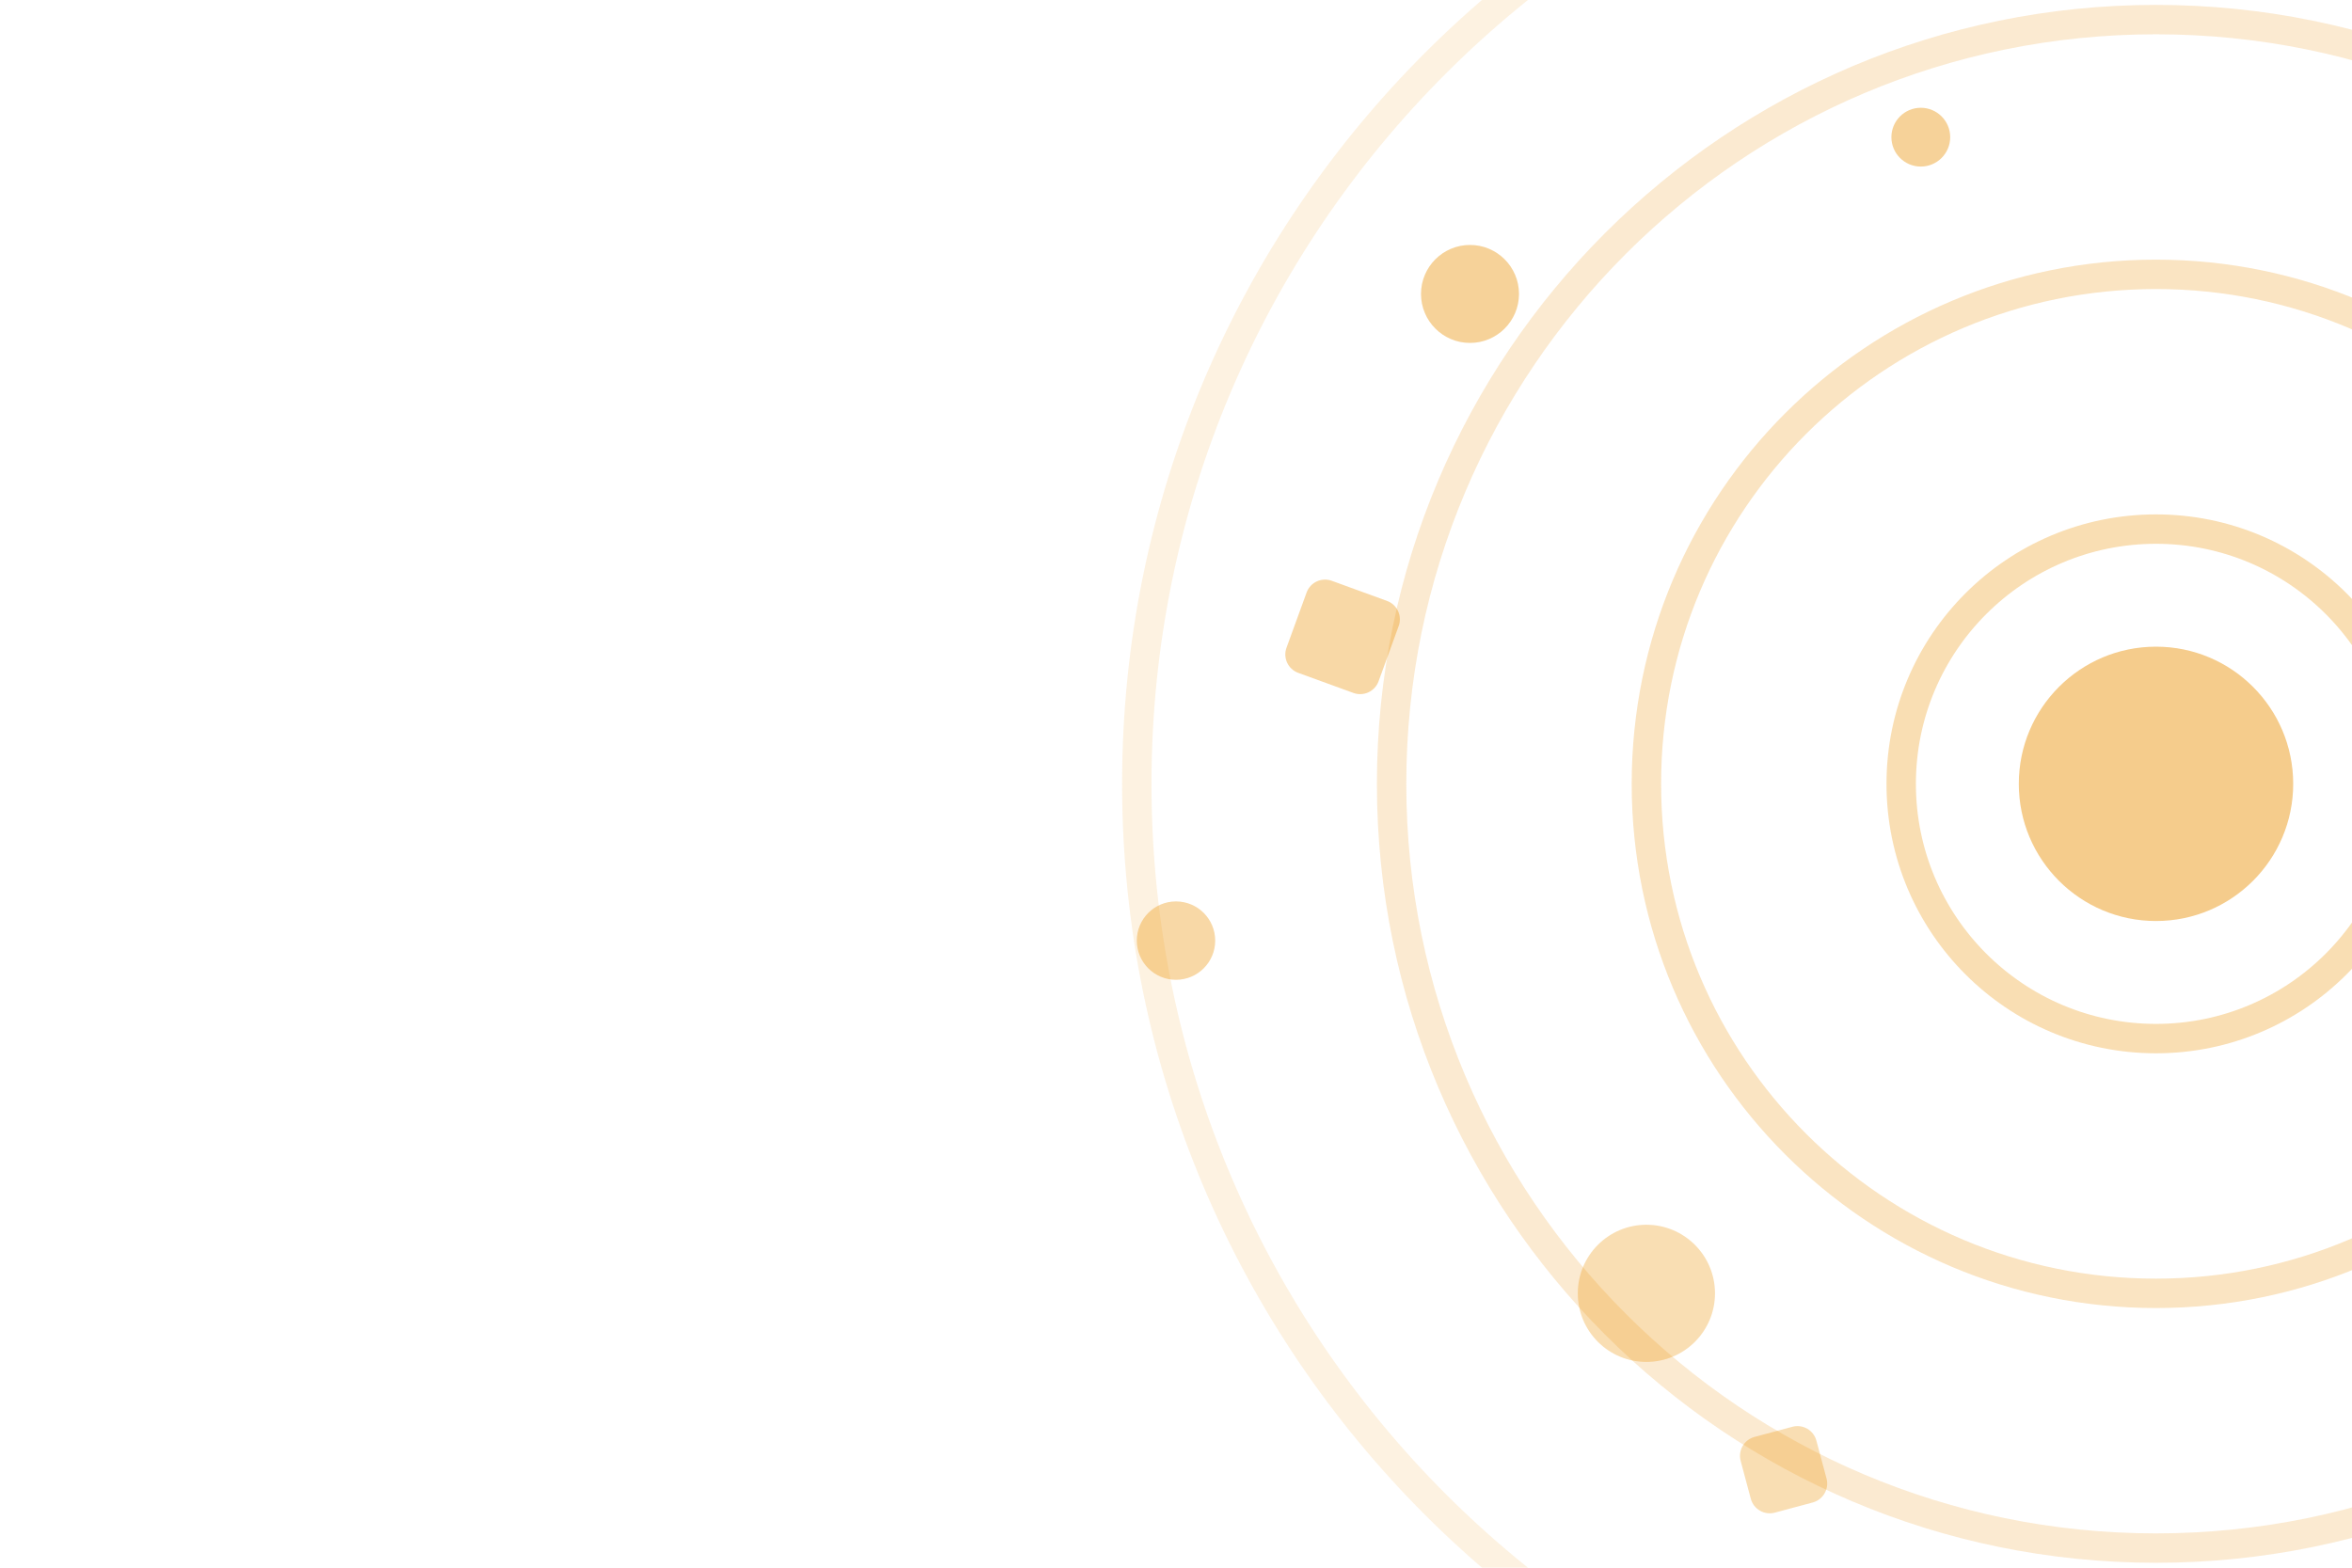
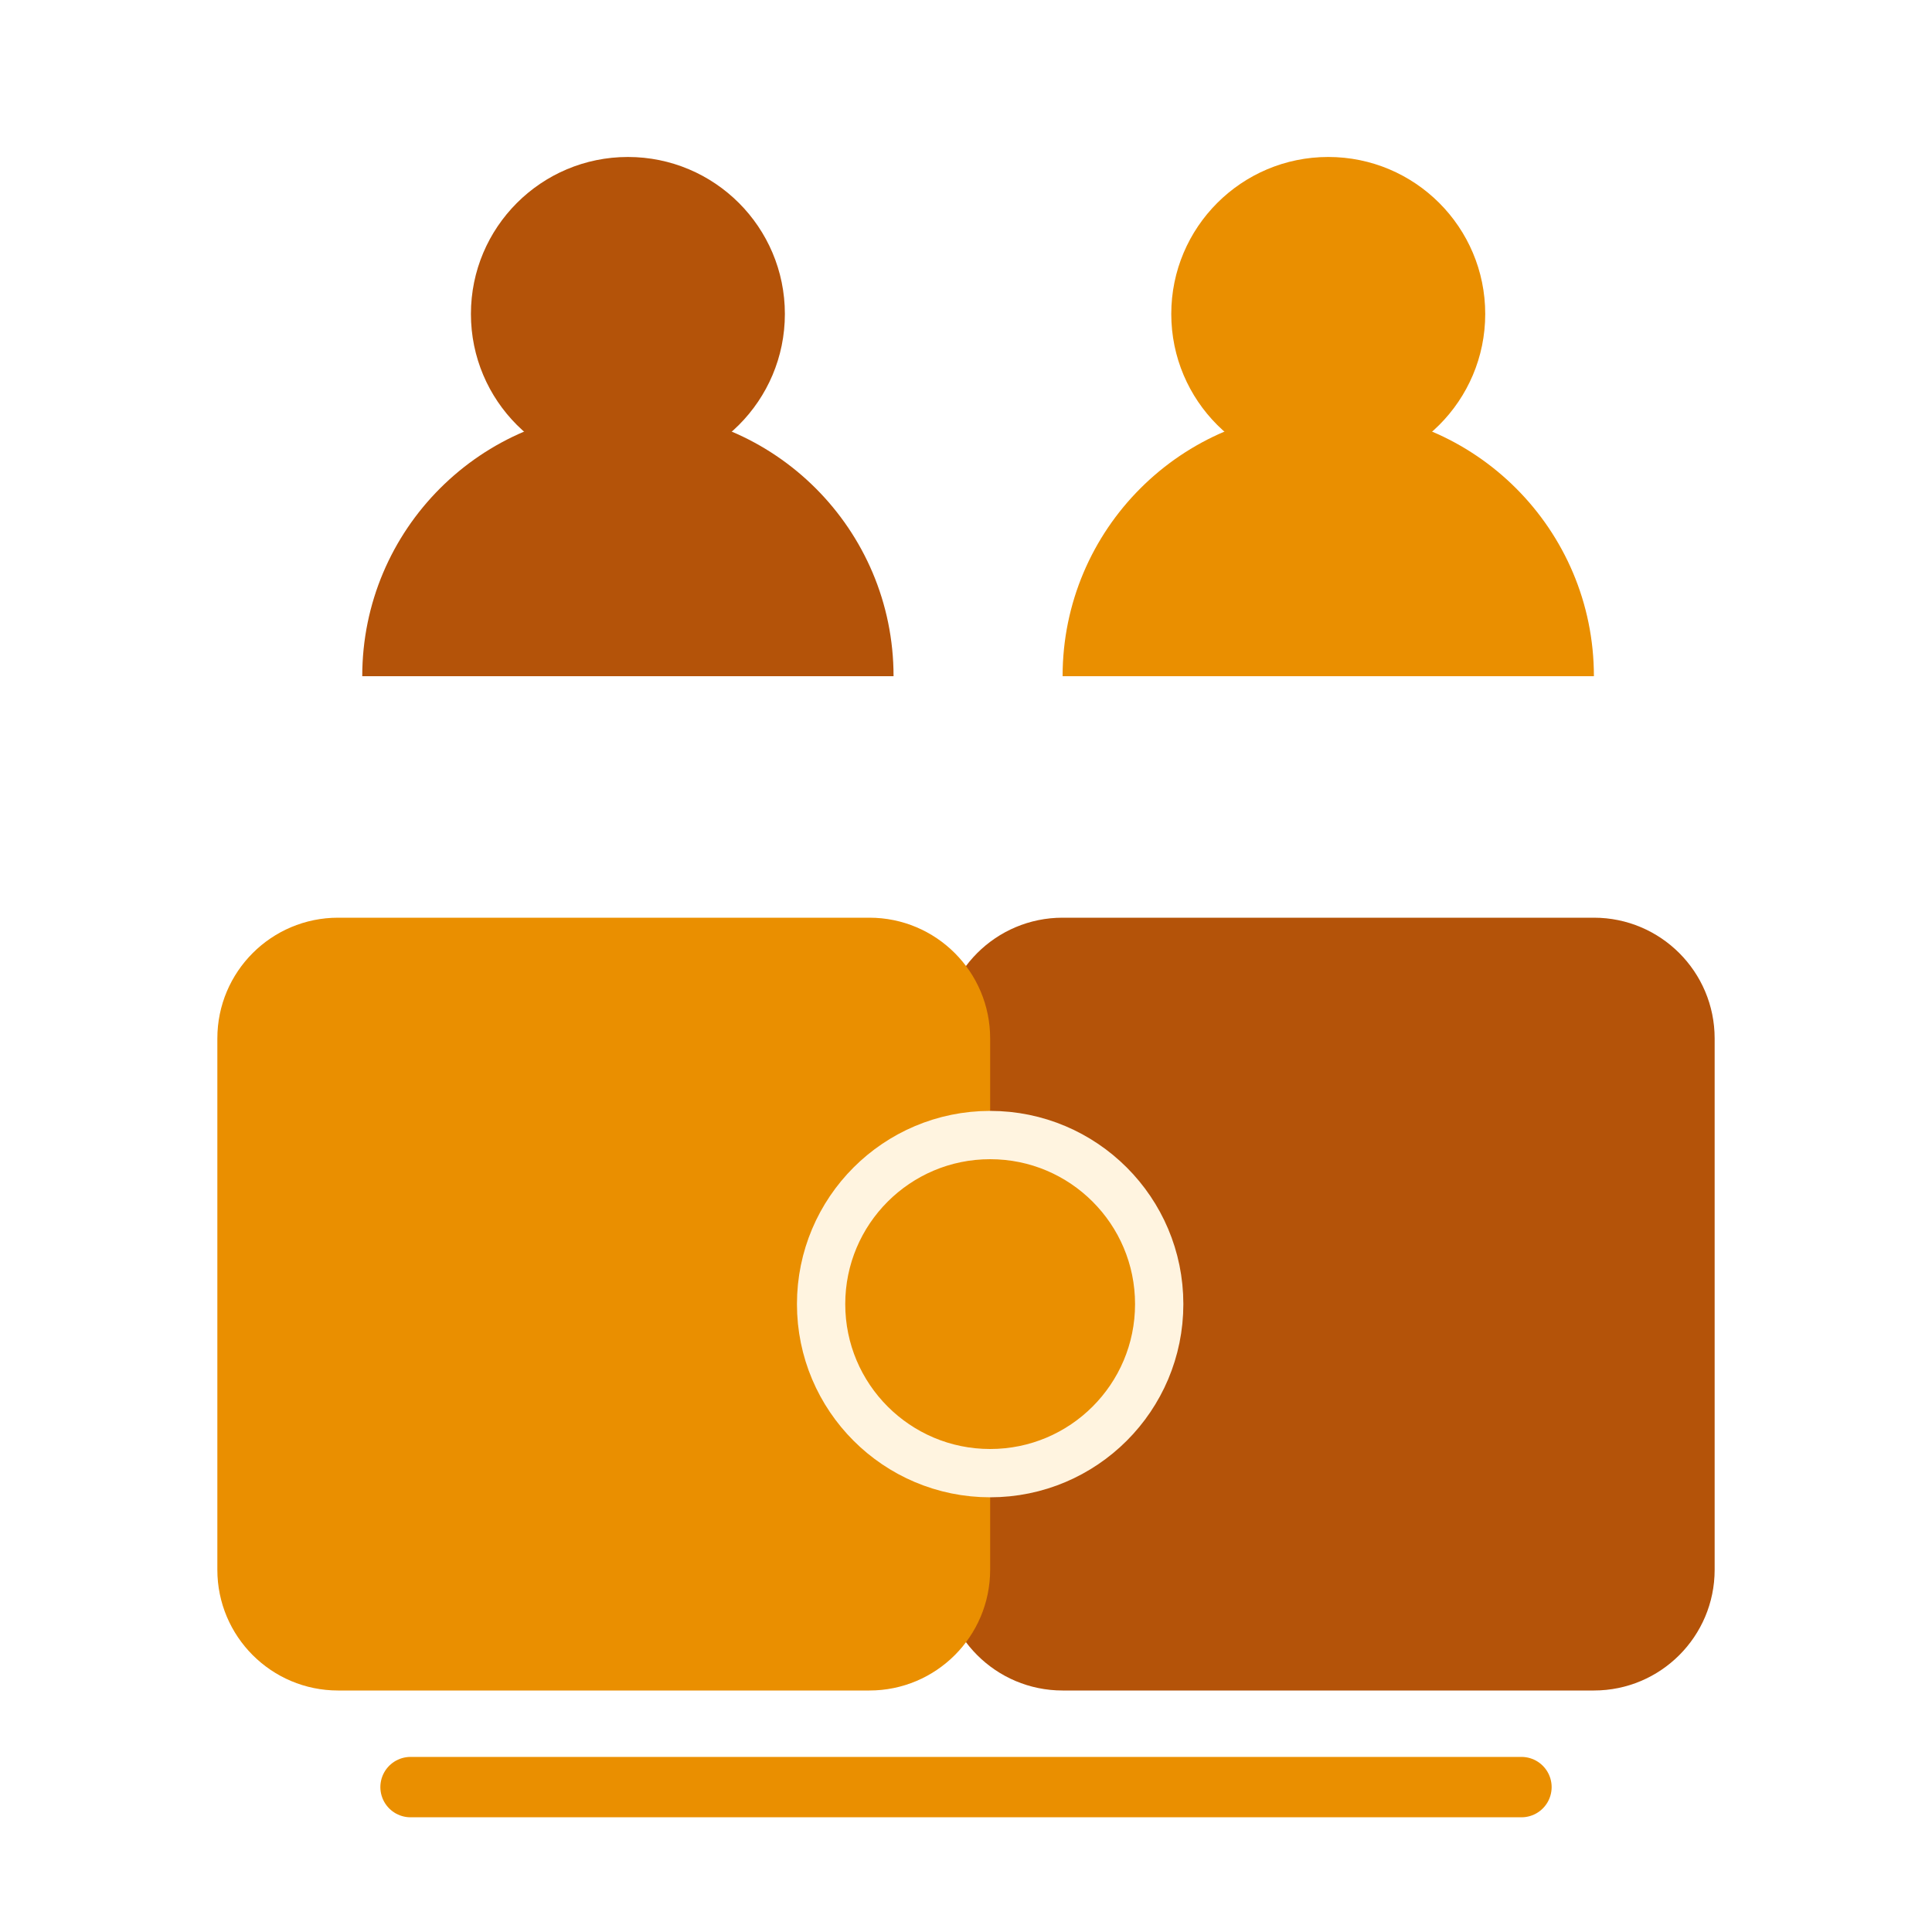
- <svg xmlns="http://www.w3.org/2000/svg" viewBox="0 0 240 160" preserveAspectRatio="xMaxYMid slice" aria-hidden="true">
-   <g fill="none" stroke="#EA8F00">
-     <circle cx="220" cy="80" r="26" stroke-opacity=".30" stroke-width="3" />
-     <circle cx="220" cy="80" r="52" stroke-opacity=".24" stroke-width="3" />
-     <circle cx="220" cy="80" r="78" stroke-opacity=".18" stroke-width="3" />
-     <circle cx="220" cy="80" r="104" stroke-opacity=".12" stroke-width="3" />
-   </g>
-   <circle cx="220" cy="80" r="14" fill="#EA8F00" fill-opacity=".45" />
-   <g fill="#EA8F00">
-     <circle cx="150" cy="30" r="5" fill-opacity=".40" />
-     <circle cx="168" cy="132" r="7" fill-opacity=".30" />
-     <circle cx="120" cy="96" r="4" fill-opacity=".35" />
-     <circle cx="196" cy="14" r="3" fill-opacity=".40" />
-     <rect x="132" y="60" width="10" height="10" rx="2" transform="rotate(20 137 65)" fill-opacity=".35" />
-     <rect x="178" y="146" width="8" height="8" rx="2" transform="rotate(-15 182 150)" fill-opacity=".30" />
-   </g>
+ <svg xmlns="http://www.w3.org/2000/svg" viewBox="0 0 160 160" aria-hidden="true">
+   <circle cx="52" cy="26" r="13" fill="#B45309" />
+   <path d="M30 56a22 22 0 0 1 44 0z" fill="#B45309" />
+   <circle cx="110" cy="26" r="13" fill="#EA8F00" />
+   <path d="M88 56a22 22 0 0 1 44 0z" fill="#EA8F00" />
+   <rect x="78" y="76" width="64" height="64" rx="10" fill="#B45309" />
+   <rect x="18" y="76" width="64" height="64" rx="10" fill="#EA8F00" />
+   <circle cx="82" cy="108" r="14" fill="#EA8F00" stroke="#FFF4E0" stroke-width="4" />
+   <path d="M34 148h92" stroke="#EA8F00" stroke-width="5" stroke-linecap="round" />
</svg>
